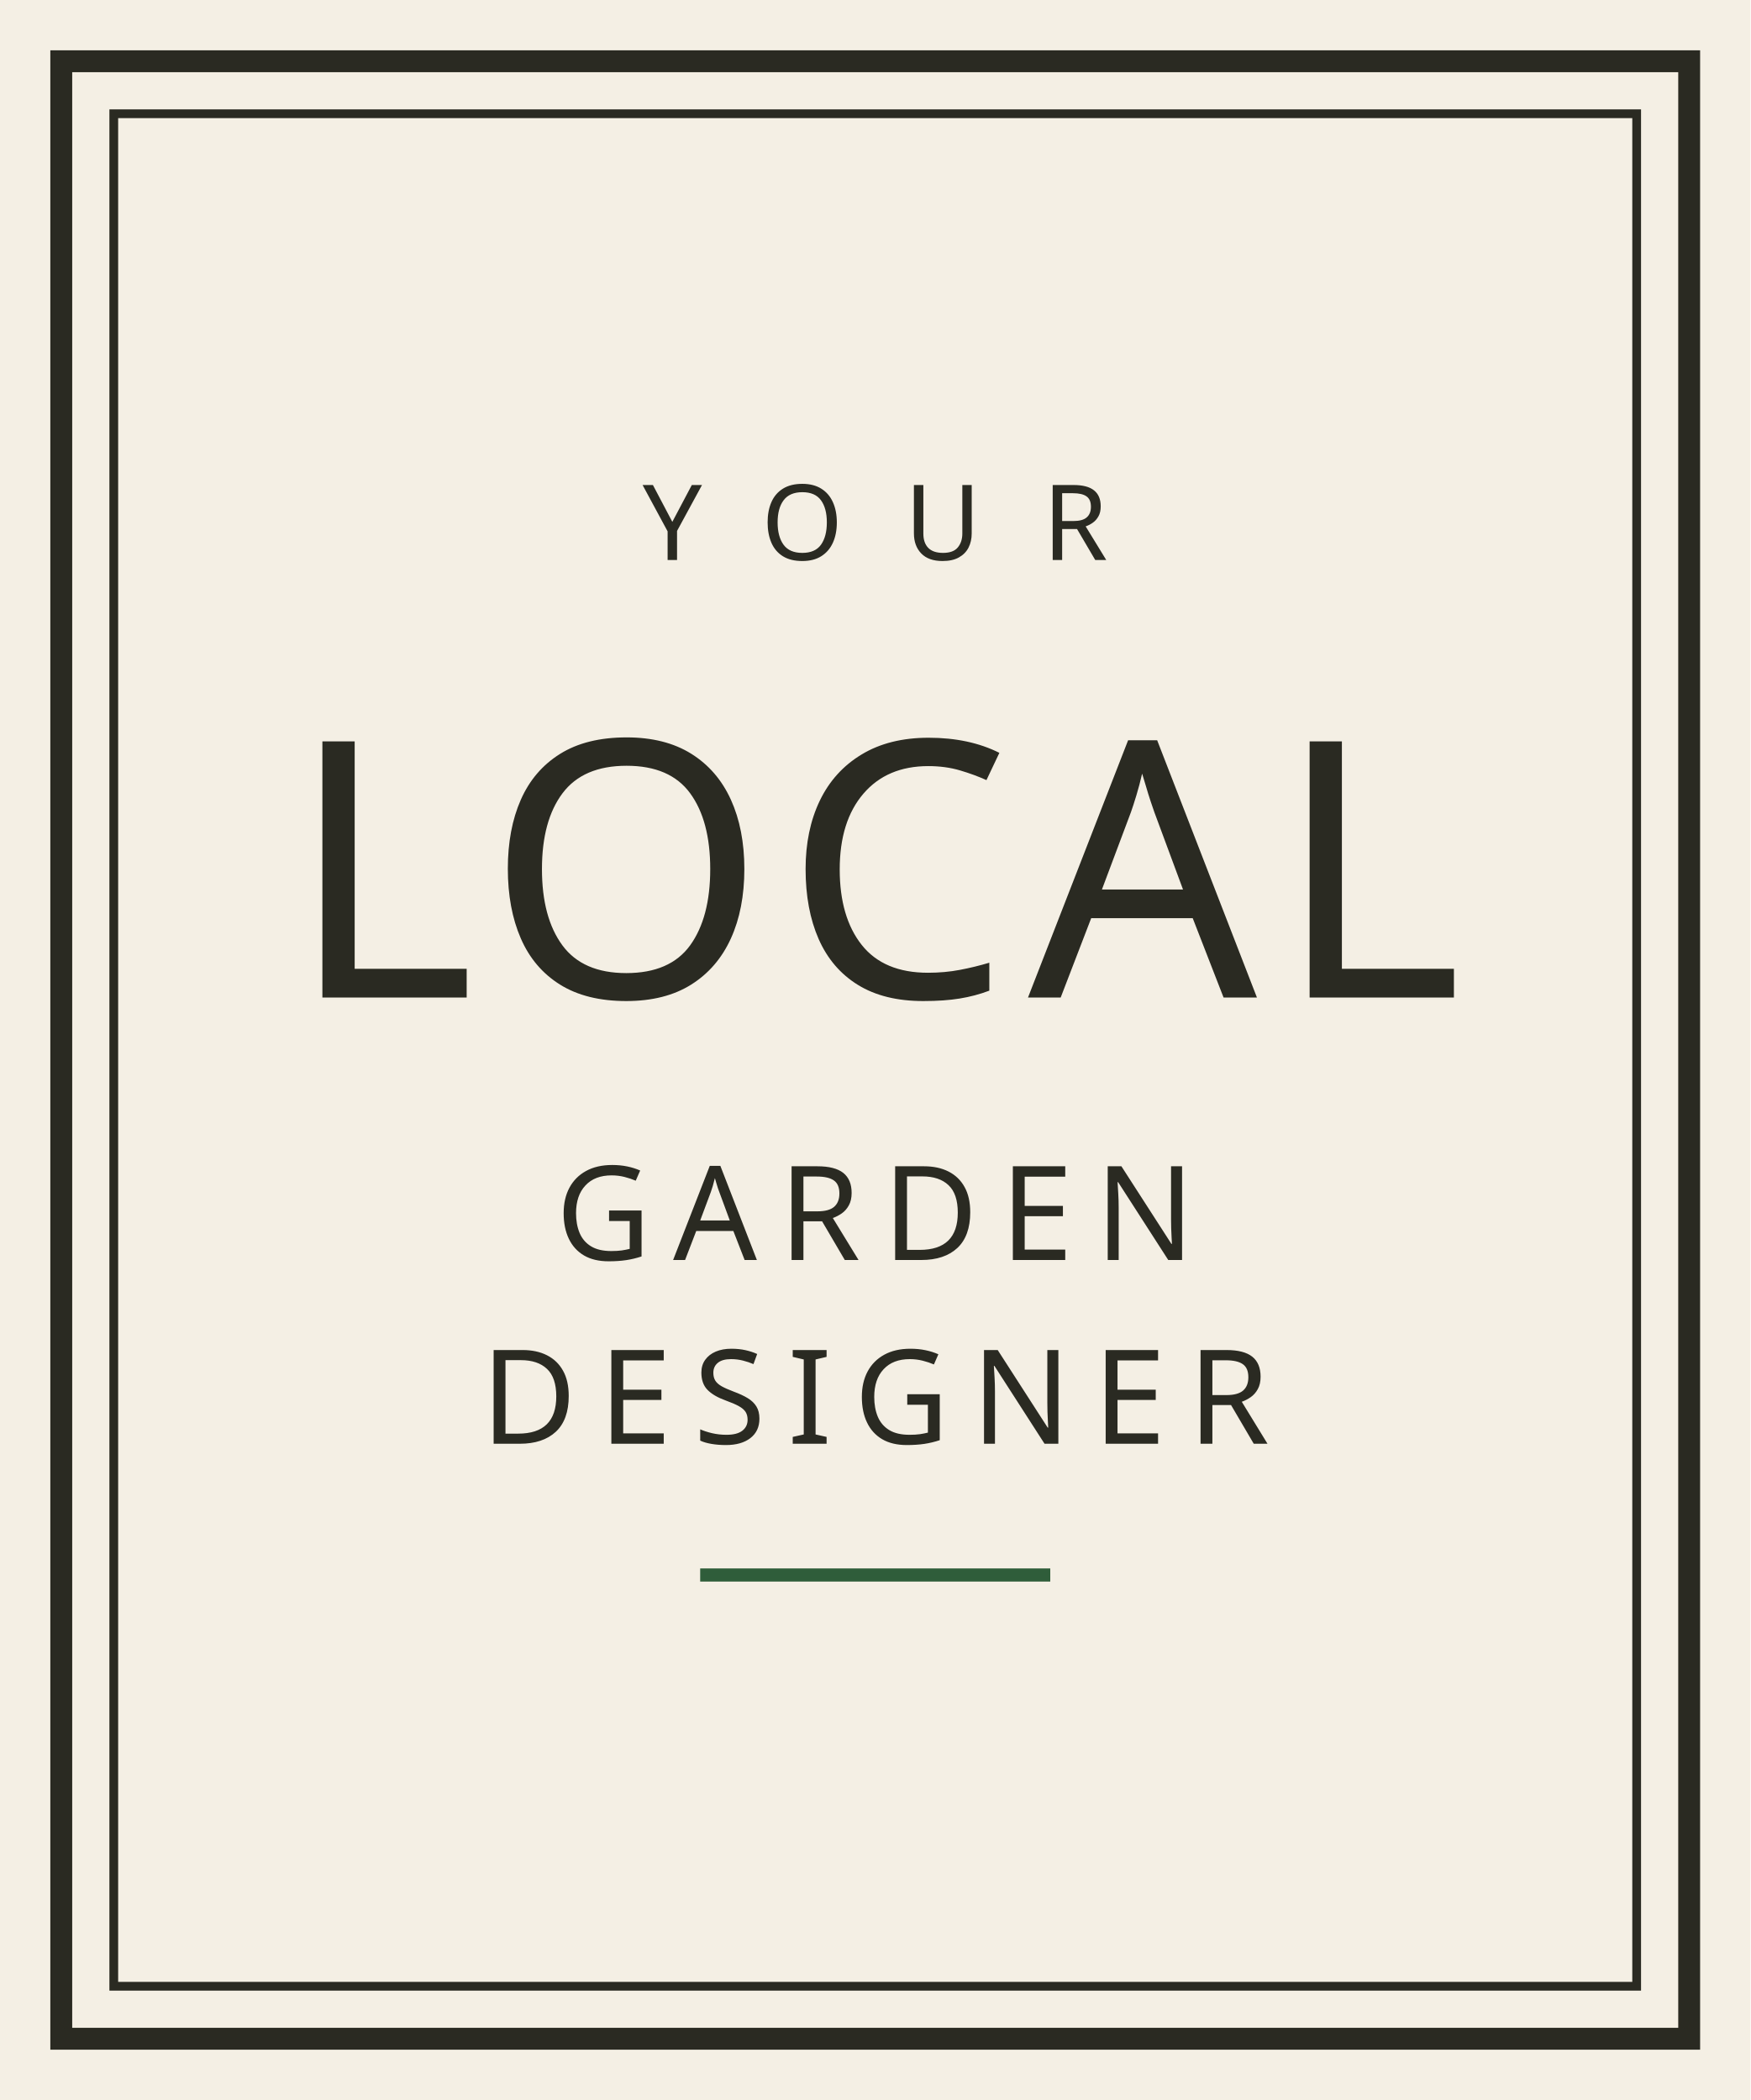
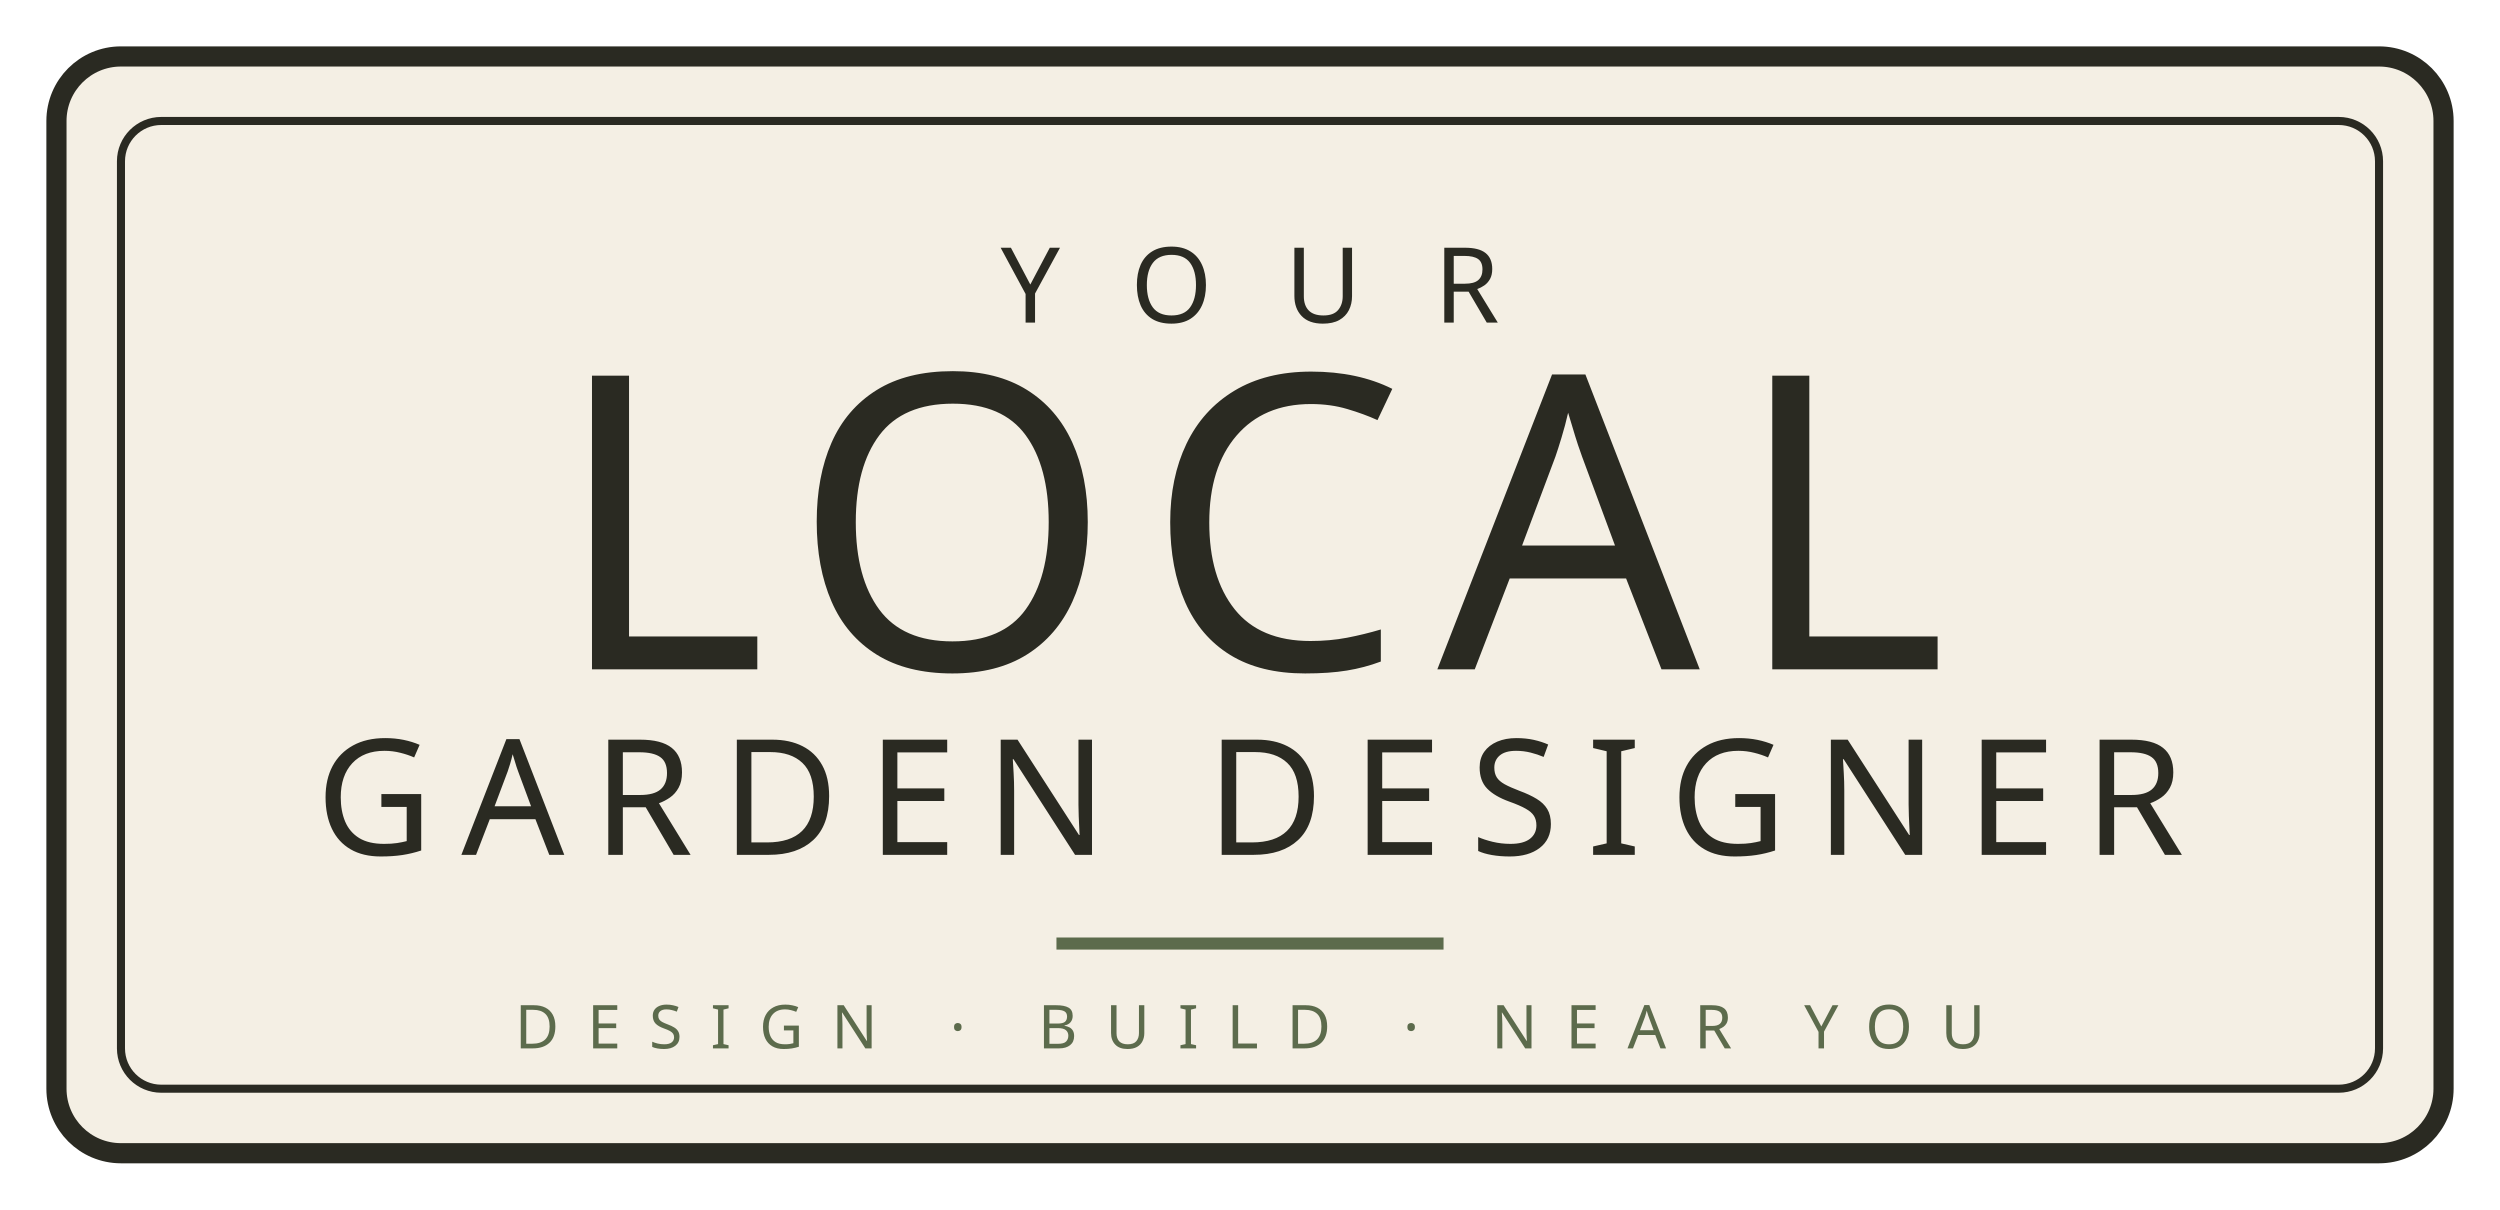
- <svg xmlns="http://www.w3.org/2000/svg" viewBox="0 0 400 480" role="img" aria-label="Your Local Garden Designer">
-   <rect x="0" y="0" width="400" height="480" fill="#F4EFE4" />
-   <rect x="14" y="14" width="372" height="452" fill="none" stroke="#2A2A22" stroke-width="5" />
-   <rect x="26" y="26" width="348" height="428" fill="none" stroke="#2A2A22" stroke-width="2" />
-   <text x="200" y="128" text-anchor="middle" font-family="'Century Gothic','Futura','URW Geometric',sans-serif" font-size="24" letter-spacing="14" fill="#2A2A22" font-weight="400">YOUR</text>
-   <text x="200" y="228" text-anchor="middle" font-family="'Century Gothic','Futura','URW Geometric',sans-serif" font-size="82" letter-spacing="4" fill="#2A2A22" font-weight="500">LOCAL</text>
-   <text x="200" y="288" text-anchor="middle" font-family="'Century Gothic','Futura','URW Geometric',sans-serif" font-size="30" letter-spacing="5" fill="#2A2A22" font-weight="400">GARDEN</text>
-   <text x="200" y="330" text-anchor="middle" font-family="'Century Gothic','Futura','URW Geometric',sans-serif" font-size="30" letter-spacing="5" fill="#2A2A22" font-weight="400">DESIGNER</text>
-   <line x1="160" y1="360" x2="240" y2="360" stroke="#2F5D3A" stroke-width="3" />
+ <svg xmlns="http://www.w3.org/2000/svg" viewBox="0 0 620 300" role="img" aria-label="Your Local Garden Designer logo">
+   <rect x="14" y="14" width="592" height="272" rx="16" fill="#F4EFE4" stroke="#2A2A22" stroke-width="5" />
+   <rect x="30" y="30" width="560" height="240" rx="10" fill="none" stroke="#2A2A22" stroke-width="2" />
+   <text x="310" y="80" text-anchor="middle" font-family="'Century Gothic','Futura','URW Geometric',sans-serif" font-size="26" letter-spacing="18" fill="#2A2A22" font-weight="400">YOUR</text>
+   <text x="310" y="166" text-anchor="middle" font-family="'Century Gothic','Futura','URW Geometric',sans-serif" font-size="102" letter-spacing="8" fill="#2A2A22" font-weight="500">LOCAL</text>
+   <text x="310" y="212" text-anchor="middle" font-family="'Century Gothic','Futura','URW Geometric',sans-serif" font-size="40" letter-spacing="7" fill="#2A2A22" font-weight="400">GARDEN DESIGNER</text>
+   <line x1="262" y1="234" x2="358" y2="234" stroke="#5C6B4C" stroke-width="3" />
+   <text x="310" y="260" text-anchor="middle" font-family="'Century Gothic','Futura','URW Geometric',sans-serif" font-size="15" letter-spacing="7" fill="#5C6B4C" font-weight="400">DESIGN · BUILD · NEAR YOU</text>
</svg>
